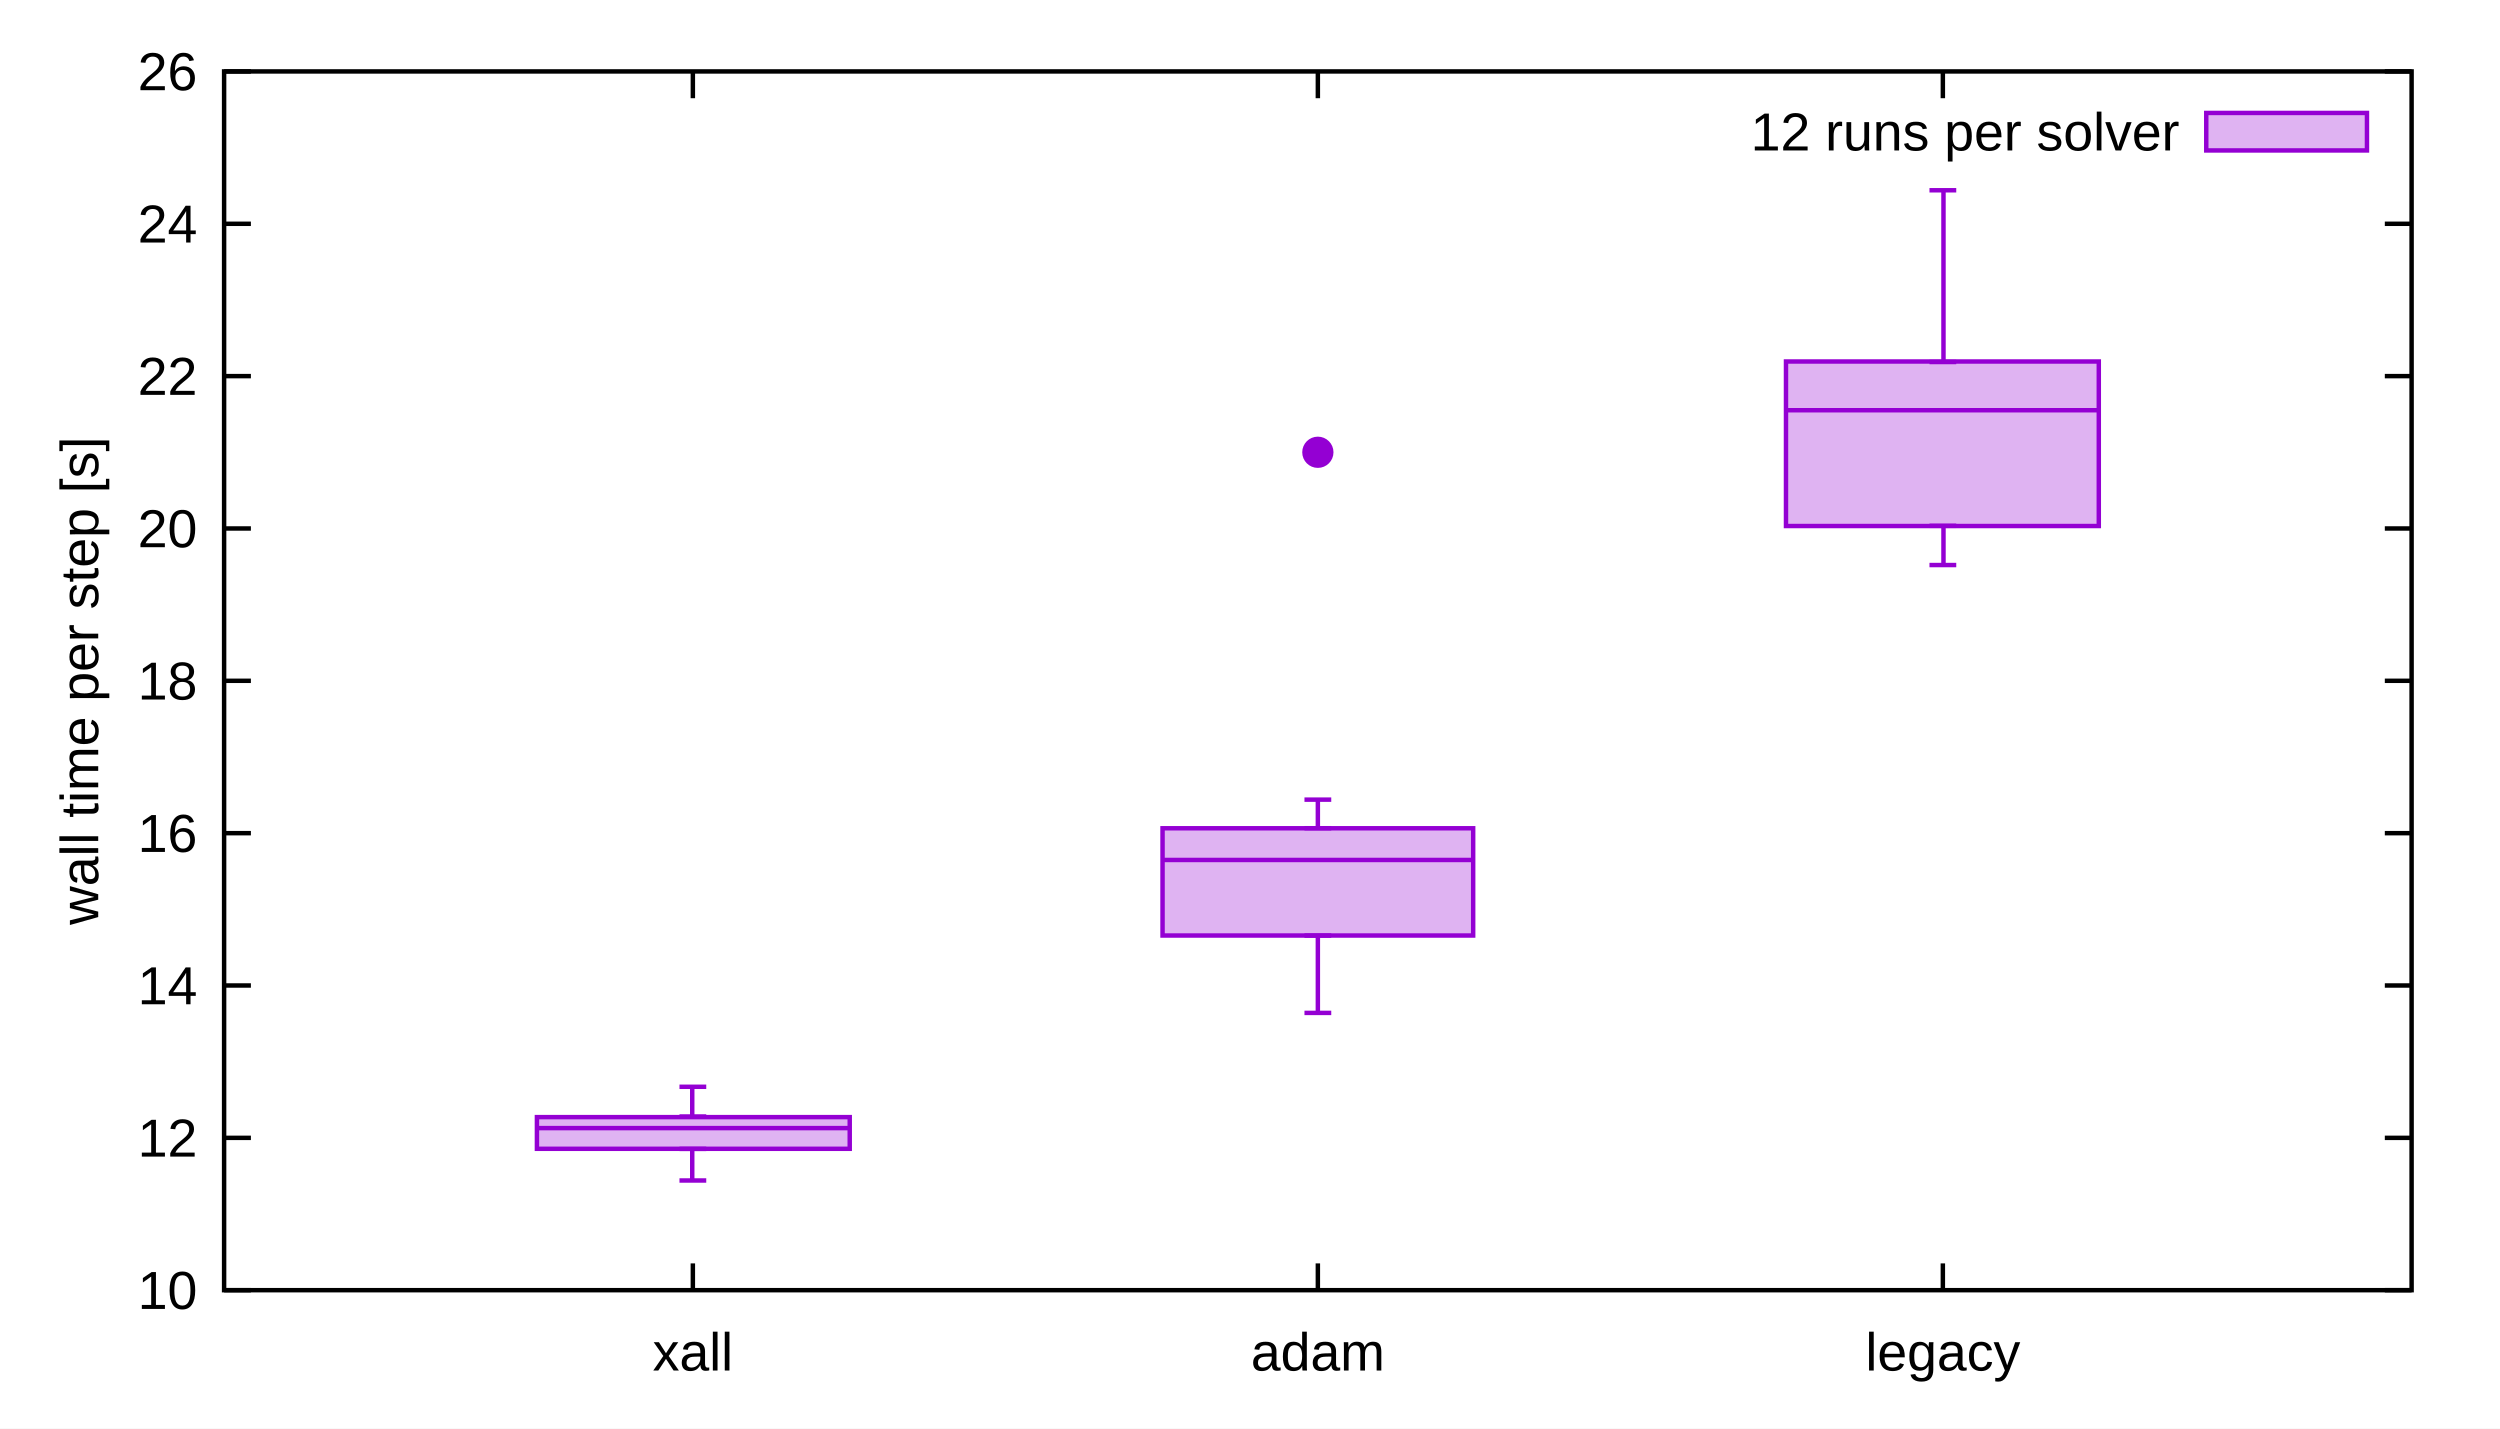
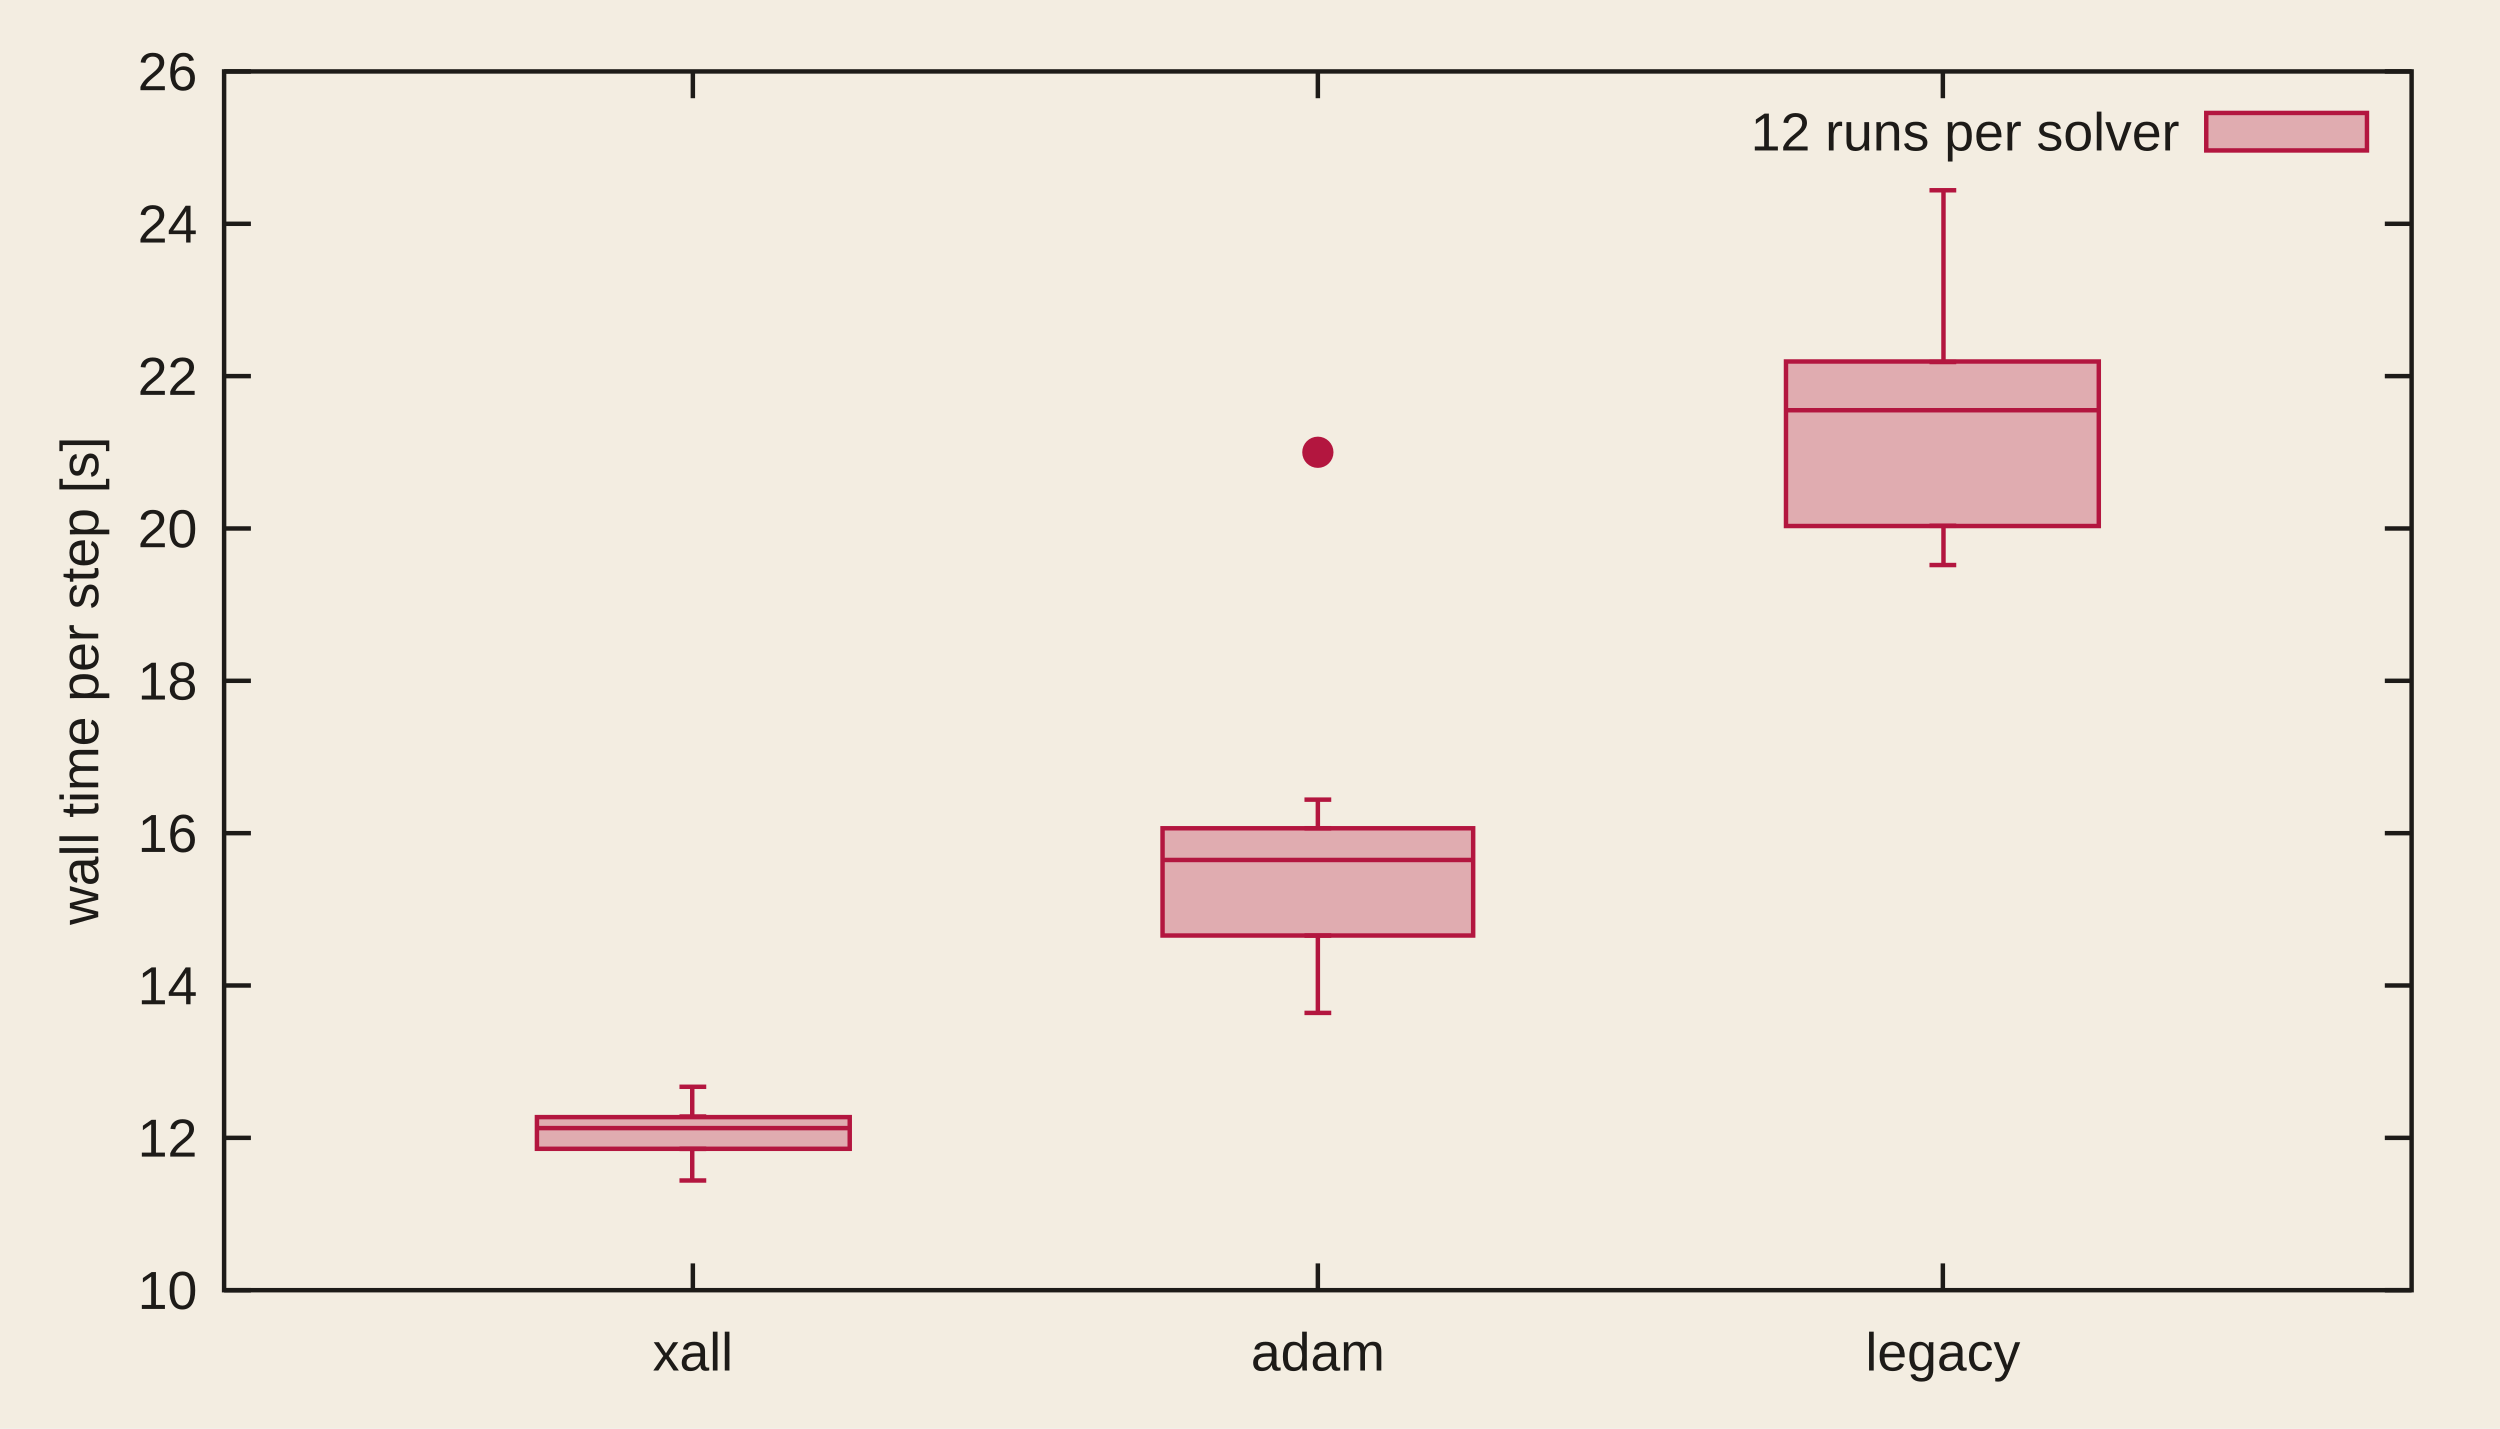
- <svg xmlns="http://www.w3.org/2000/svg" width="560" height="320" viewBox="0 0 560 320" font-family="Arial,Helvetica,sans-serif" font-size="12">
-   <rect x="0" y="0" width="560" height="320" fill="white" stroke="none" stroke-width="0" />
+ <svg xmlns="http://www.w3.org/2000/svg" width="560" height="320" viewBox="0 0 560 320" font-family="Arial,Helvetica,sans-serif" font-size="12" fill="#1d1b18" data-theme="washi" data-frame="#1d1b18" data-grid-color="#a69a85">
+   <rect x="0" y="0" width="560" height="320" fill="#f3ede1" stroke="none" stroke-width="0" />
  <g class="fs-axes" data-area="50.2 540.2 16 289" data-x="2.5e-1 3.75e0" data-y="1e1 2.6e1" data-log="0 0" data-grid="0" data-font-size="12" data-xtics="labels 1e0:xall 2e0:adam 3e0:legacy">
    <g class="fs-grid" display="none">
-       <polyline fill="none" stroke="#a0a0a0" stroke-width="0.5" stroke-dasharray="2,3" points="155.2,289 155.2,16" />
-       <polyline fill="none" stroke="#a0a0a0" stroke-width="0.5" stroke-dasharray="2,3" points="295.2,289 295.2,16" />
-       <polyline fill="none" stroke="#a0a0a0" stroke-width="0.5" stroke-dasharray="2,3" points="435.2,289 435.2,16" />
-       <polyline fill="none" stroke="#a0a0a0" stroke-width="0.5" stroke-dasharray="2,3" points="50.2,289 540.2,289" />
-       <polyline fill="none" stroke="#a0a0a0" stroke-width="0.5" stroke-dasharray="2,3" points="50.2,254.88 540.2,254.88" />
-       <polyline fill="none" stroke="#a0a0a0" stroke-width="0.5" stroke-dasharray="2,3" points="50.2,220.75 540.2,220.75" />
-       <polyline fill="none" stroke="#a0a0a0" stroke-width="0.5" stroke-dasharray="2,3" points="50.2,186.63 540.2,186.63" />
-       <polyline fill="none" stroke="#a0a0a0" stroke-width="0.5" stroke-dasharray="2,3" points="50.2,152.5 540.2,152.5" />
-       <polyline fill="none" stroke="#a0a0a0" stroke-width="0.5" stroke-dasharray="2,3" points="50.2,118.38 540.2,118.38" />
-       <polyline fill="none" stroke="#a0a0a0" stroke-width="0.5" stroke-dasharray="2,3" points="50.2,84.25 540.2,84.25" />
-       <polyline fill="none" stroke="#a0a0a0" stroke-width="0.5" stroke-dasharray="2,3" points="50.2,50.13 540.2,50.13" />
-       <polyline fill="none" stroke="#a0a0a0" stroke-width="0.5" stroke-dasharray="2,3" points="50.2,16 540.2,16" />
+       <polyline fill="none" stroke="#a69a85" stroke-width="0.5" stroke-dasharray="2,3" points="155.2,289 155.2,16" />
+       <polyline fill="none" stroke="#a69a85" stroke-width="0.5" stroke-dasharray="2,3" points="295.2,289 295.2,16" />
+       <polyline fill="none" stroke="#a69a85" stroke-width="0.5" stroke-dasharray="2,3" points="435.2,289 435.2,16" />
+       <polyline fill="none" stroke="#a69a85" stroke-width="0.5" stroke-dasharray="2,3" points="50.2,289 540.2,289" />
+       <polyline fill="none" stroke="#a69a85" stroke-width="0.5" stroke-dasharray="2,3" points="50.2,254.88 540.2,254.88" />
+       <polyline fill="none" stroke="#a69a85" stroke-width="0.5" stroke-dasharray="2,3" points="50.2,220.75 540.2,220.75" />
+       <polyline fill="none" stroke="#a69a85" stroke-width="0.5" stroke-dasharray="2,3" points="50.2,186.63 540.2,186.63" />
+       <polyline fill="none" stroke="#a69a85" stroke-width="0.5" stroke-dasharray="2,3" points="50.2,152.5 540.2,152.5" />
+       <polyline fill="none" stroke="#a69a85" stroke-width="0.5" stroke-dasharray="2,3" points="50.2,118.38 540.2,118.38" />
+       <polyline fill="none" stroke="#a69a85" stroke-width="0.5" stroke-dasharray="2,3" points="50.2,84.25 540.2,84.25" />
+       <polyline fill="none" stroke="#a69a85" stroke-width="0.5" stroke-dasharray="2,3" points="50.2,50.13 540.2,50.13" />
+       <polyline fill="none" stroke="#a69a85" stroke-width="0.5" stroke-dasharray="2,3" points="50.2,16 540.2,16" />
    </g>
    <svg class="fs-plot" x="50.2" y="16" width="490" height="273" viewBox="0 0 1 1" preserveAspectRatio="none" overflow="hidden">
      <g class="fs-series" data-series="1">
-         <path fill="#9400d3" fill-opacity="0.3" stroke="#9400d3" stroke-width="1" stroke-linejoin="miter" vector-effect="non-scaling-stroke" d="M0.143,0.884 0.286,0.884 0.286,0.858 0.143,0.858Z" />
-         <path class="fs-ybars" data-cap="6" fill="none" stroke="#9400d3" stroke-width="1" vector-effect="non-scaling-stroke" d="M0.214,0.884L0.214,0.91M0.214,0.858L0.214,0.833" />
-         <polyline fill="none" stroke="#9400d3" stroke-width="1" stroke-linejoin="round" vector-effect="non-scaling-stroke" points="0.143,0.867 0.286,0.867" />
-         <path fill="#9400d3" fill-opacity="0.3" stroke="#9400d3" stroke-width="1" stroke-linejoin="miter" vector-effect="non-scaling-stroke" d="M0.429,0.709 0.571,0.709 0.571,0.621 0.429,0.621Z" />
-         <path class="fs-ybars" data-cap="6" fill="none" stroke="#9400d3" stroke-width="1" vector-effect="non-scaling-stroke" d="M0.5,0.709L0.5,0.772M0.5,0.621L0.5,0.598" />
-         <polyline fill="none" stroke="#9400d3" stroke-width="1" stroke-linejoin="round" vector-effect="non-scaling-stroke" points="0.429,0.647 0.571,0.647" />
-         <path fill="#9400d3" fill-opacity="0.3" stroke="#9400d3" stroke-width="1" stroke-linejoin="miter" vector-effect="non-scaling-stroke" d="M0.714,0.373 0.857,0.373 0.857,0.238 0.714,0.238Z" />
-         <path class="fs-ybars" data-cap="6" fill="none" stroke="#9400d3" stroke-width="1" vector-effect="non-scaling-stroke" d="M0.786,0.373L0.786,0.405M0.786,0.238L0.786,0.098" />
-         <polyline fill="none" stroke="#9400d3" stroke-width="1" stroke-linejoin="round" vector-effect="non-scaling-stroke" points="0.714,0.278 0.857,0.278" />
-         <path class="fs-pts" data-pt="7" data-size="6" data-lw="1" data-color="#9400d3" fill="none" stroke="none" d="M0.5,0.312" />
+         <path fill="#b3163f" fill-opacity="0.3" stroke="#b3163f" stroke-width="1" stroke-linejoin="miter" vector-effect="non-scaling-stroke" d="M0.143,0.884 0.286,0.884 0.286,0.858 0.143,0.858Z" />
+         <path class="fs-ybars" data-cap="6" fill="none" stroke="#b3163f" stroke-width="1" vector-effect="non-scaling-stroke" d="M0.214,0.884L0.214,0.91M0.214,0.858L0.214,0.833" />
+         <polyline fill="none" stroke="#b3163f" stroke-width="1" stroke-linejoin="round" vector-effect="non-scaling-stroke" points="0.143,0.867 0.286,0.867" />
+         <path fill="#b3163f" fill-opacity="0.3" stroke="#b3163f" stroke-width="1" stroke-linejoin="miter" vector-effect="non-scaling-stroke" d="M0.429,0.709 0.571,0.709 0.571,0.621 0.429,0.621Z" />
+         <path class="fs-ybars" data-cap="6" fill="none" stroke="#b3163f" stroke-width="1" vector-effect="non-scaling-stroke" d="M0.5,0.709L0.5,0.772M0.5,0.621L0.5,0.598" />
+         <polyline fill="none" stroke="#b3163f" stroke-width="1" stroke-linejoin="round" vector-effect="non-scaling-stroke" points="0.429,0.647 0.571,0.647" />
+         <path fill="#b3163f" fill-opacity="0.3" stroke="#b3163f" stroke-width="1" stroke-linejoin="miter" vector-effect="non-scaling-stroke" d="M0.714,0.373 0.857,0.373 0.857,0.238 0.714,0.238Z" />
+         <path class="fs-ybars" data-cap="6" fill="none" stroke="#b3163f" stroke-width="1" vector-effect="non-scaling-stroke" d="M0.786,0.373L0.786,0.405M0.786,0.238L0.786,0.098" />
+         <polyline fill="none" stroke="#b3163f" stroke-width="1" stroke-linejoin="round" vector-effect="non-scaling-stroke" points="0.714,0.278 0.857,0.278" />
+         <path class="fs-pts" data-pt="7" data-size="6" data-lw="1" data-color="#b3163f" fill="none" stroke="none" d="M0.5,0.312" />
      </g>
    </svg>
    <svg class="fs-caps" x="50.2" y="16" width="490" height="273" viewBox="0 0 490 273" overflow="hidden">
      <g data-series="1">
-         <line x1="102" y1="241.35" x2="108" y2="241.35" stroke="#9400d3" stroke-width="1" />
-         <line x1="102" y1="248.43" x2="108" y2="248.43" stroke="#9400d3" stroke-width="1" />
-         <line x1="102" y1="234.1" x2="108" y2="234.1" stroke="#9400d3" stroke-width="1" />
-         <line x1="102" y1="227.44" x2="108" y2="227.44" stroke="#9400d3" stroke-width="1" />
+         <line x1="102" y1="241.35" x2="108" y2="241.35" stroke="#b3163f" stroke-width="1" />
+         <line x1="102" y1="248.43" x2="108" y2="248.43" stroke="#b3163f" stroke-width="1" />
+         <line x1="102" y1="234.1" x2="108" y2="234.1" stroke="#b3163f" stroke-width="1" />
+         <line x1="102" y1="227.44" x2="108" y2="227.44" stroke="#b3163f" stroke-width="1" />
      </g>
      <g data-series="1">
-         <line x1="242" y1="193.57" x2="248" y2="193.57" stroke="#9400d3" stroke-width="1" />
-         <line x1="242" y1="210.89" x2="248" y2="210.89" stroke="#9400d3" stroke-width="1" />
-         <line x1="242" y1="169.52" x2="248" y2="169.52" stroke="#9400d3" stroke-width="1" />
-         <line x1="242" y1="163.12" x2="248" y2="163.12" stroke="#9400d3" stroke-width="1" />
+         <line x1="242" y1="193.57" x2="248" y2="193.57" stroke="#b3163f" stroke-width="1" />
+         <line x1="242" y1="210.89" x2="248" y2="210.89" stroke="#b3163f" stroke-width="1" />
+         <line x1="242" y1="169.52" x2="248" y2="169.52" stroke="#b3163f" stroke-width="1" />
+         <line x1="242" y1="163.12" x2="248" y2="163.12" stroke="#b3163f" stroke-width="1" />
      </g>
      <g data-series="1">
-         <line x1="382" y1="101.78" x2="388" y2="101.78" stroke="#9400d3" stroke-width="1" />
-         <line x1="382" y1="110.57" x2="388" y2="110.57" stroke="#9400d3" stroke-width="1" />
-         <line x1="382" y1="65.09" x2="388" y2="65.09" stroke="#9400d3" stroke-width="1" />
-         <line x1="382" y1="26.62" x2="388" y2="26.62" stroke="#9400d3" stroke-width="1" />
+         <line x1="382" y1="101.78" x2="388" y2="101.78" stroke="#b3163f" stroke-width="1" />
+         <line x1="382" y1="110.57" x2="388" y2="110.57" stroke="#b3163f" stroke-width="1" />
+         <line x1="382" y1="65.09" x2="388" y2="65.09" stroke="#b3163f" stroke-width="1" />
+         <line x1="382" y1="26.62" x2="388" y2="26.62" stroke="#b3163f" stroke-width="1" />
      </g>
    </svg>
    <svg class="fs-marks" x="50.2" y="16" width="490" height="273" viewBox="0 0 490 273" overflow="hidden">
-       <path data-series="1" fill="#9400d3" stroke="#9400d3" stroke-width="1" d="M242,85.31A3,3 0 1 0 248,85.31A3,3 0 1 0 242,85.31Z" />
+       <path data-series="1" fill="#b3163f" stroke="#b3163f" stroke-width="1" d="M242,85.31A3,3 0 1 0 248,85.31A3,3 0 1 0 242,85.31Z" />
    </svg>
-     <rect x="50.2" y="16" width="490" height="273" fill="none" stroke="black" stroke-width="1" />
+     <rect x="50.2" y="16" width="490" height="273" fill="none" stroke="#1d1b18" stroke-width="1" />
    <g class="fs-xticks">
-       <polyline fill="none" stroke="black" stroke-width="1" points="155.2,289 155.2,283" />
-       <polyline fill="none" stroke="black" stroke-width="1" points="155.2,16 155.2,22" />
+       <polyline fill="none" stroke="#1d1b18" stroke-width="1" points="155.2,289 155.2,283" />
+       <polyline fill="none" stroke="#1d1b18" stroke-width="1" points="155.2,16 155.2,22" />
      <text x="155.2" y="307" text-anchor="middle">xall</text>
-       <polyline fill="none" stroke="black" stroke-width="1" points="295.2,289 295.2,283" />
-       <polyline fill="none" stroke="black" stroke-width="1" points="295.2,16 295.2,22" />
+       <polyline fill="none" stroke="#1d1b18" stroke-width="1" points="295.2,289 295.2,283" />
+       <polyline fill="none" stroke="#1d1b18" stroke-width="1" points="295.2,16 295.2,22" />
      <text x="295.2" y="307" text-anchor="middle">adam</text>
-       <polyline fill="none" stroke="black" stroke-width="1" points="435.2,289 435.2,283" />
-       <polyline fill="none" stroke="black" stroke-width="1" points="435.2,16 435.2,22" />
+       <polyline fill="none" stroke="#1d1b18" stroke-width="1" points="435.2,289 435.2,283" />
+       <polyline fill="none" stroke="#1d1b18" stroke-width="1" points="435.2,16 435.2,22" />
      <text x="435.2" y="307" text-anchor="middle">legacy</text>
    </g>
    <g class="fs-yticks">
-       <polyline fill="none" stroke="black" stroke-width="1" points="50.2,289 56.2,289" />
-       <polyline fill="none" stroke="black" stroke-width="1" points="540.2,289 534.2,289" />
+       <polyline fill="none" stroke="#1d1b18" stroke-width="1" points="50.2,289 56.2,289" />
+       <polyline fill="none" stroke="#1d1b18" stroke-width="1" points="540.2,289 534.2,289" />
      <text x="44.2" y="293.2" text-anchor="end">10</text>
-       <polyline fill="none" stroke="black" stroke-width="1" points="50.2,254.88 56.2,254.88" />
-       <polyline fill="none" stroke="black" stroke-width="1" points="540.2,254.88 534.2,254.88" />
+       <polyline fill="none" stroke="#1d1b18" stroke-width="1" points="50.2,254.88 56.2,254.88" />
+       <polyline fill="none" stroke="#1d1b18" stroke-width="1" points="540.2,254.88 534.2,254.88" />
      <text x="44.2" y="259.08" text-anchor="end">12</text>
-       <polyline fill="none" stroke="black" stroke-width="1" points="50.2,220.75 56.2,220.75" />
-       <polyline fill="none" stroke="black" stroke-width="1" points="540.2,220.75 534.2,220.75" />
+       <polyline fill="none" stroke="#1d1b18" stroke-width="1" points="50.2,220.75 56.2,220.75" />
+       <polyline fill="none" stroke="#1d1b18" stroke-width="1" points="540.2,220.75 534.2,220.75" />
      <text x="44.2" y="224.95" text-anchor="end">14</text>
-       <polyline fill="none" stroke="black" stroke-width="1" points="50.2,186.63 56.2,186.63" />
-       <polyline fill="none" stroke="black" stroke-width="1" points="540.2,186.63 534.2,186.63" />
+       <polyline fill="none" stroke="#1d1b18" stroke-width="1" points="50.2,186.63 56.2,186.63" />
+       <polyline fill="none" stroke="#1d1b18" stroke-width="1" points="540.2,186.63 534.2,186.63" />
      <text x="44.2" y="190.83" text-anchor="end">16</text>
-       <polyline fill="none" stroke="black" stroke-width="1" points="50.2,152.5 56.2,152.5" />
-       <polyline fill="none" stroke="black" stroke-width="1" points="540.2,152.5 534.2,152.5" />
+       <polyline fill="none" stroke="#1d1b18" stroke-width="1" points="50.2,152.5 56.2,152.5" />
+       <polyline fill="none" stroke="#1d1b18" stroke-width="1" points="540.2,152.5 534.2,152.5" />
      <text x="44.2" y="156.7" text-anchor="end">18</text>
-       <polyline fill="none" stroke="black" stroke-width="1" points="50.2,118.38 56.2,118.38" />
-       <polyline fill="none" stroke="black" stroke-width="1" points="540.2,118.38 534.2,118.38" />
+       <polyline fill="none" stroke="#1d1b18" stroke-width="1" points="50.2,118.38 56.2,118.38" />
+       <polyline fill="none" stroke="#1d1b18" stroke-width="1" points="540.2,118.38 534.2,118.38" />
      <text x="44.2" y="122.58" text-anchor="end">20</text>
-       <polyline fill="none" stroke="black" stroke-width="1" points="50.2,84.25 56.2,84.25" />
-       <polyline fill="none" stroke="black" stroke-width="1" points="540.2,84.25 534.2,84.25" />
+       <polyline fill="none" stroke="#1d1b18" stroke-width="1" points="50.2,84.25 56.2,84.25" />
+       <polyline fill="none" stroke="#1d1b18" stroke-width="1" points="540.2,84.25 534.2,84.25" />
      <text x="44.2" y="88.45" text-anchor="end">22</text>
-       <polyline fill="none" stroke="black" stroke-width="1" points="50.2,50.13 56.2,50.13" />
-       <polyline fill="none" stroke="black" stroke-width="1" points="540.2,50.13 534.2,50.13" />
+       <polyline fill="none" stroke="#1d1b18" stroke-width="1" points="50.2,50.13 56.2,50.13" />
+       <polyline fill="none" stroke="#1d1b18" stroke-width="1" points="540.2,50.13 534.2,50.13" />
      <text x="44.2" y="54.33" text-anchor="end">24</text>
-       <polyline fill="none" stroke="black" stroke-width="1" points="50.2,16 56.2,16" />
-       <polyline fill="none" stroke="black" stroke-width="1" points="540.2,16 534.2,16" />
+       <polyline fill="none" stroke="#1d1b18" stroke-width="1" points="50.2,16 56.2,16" />
+       <polyline fill="none" stroke="#1d1b18" stroke-width="1" points="540.2,16 534.2,16" />
      <text x="44.2" y="20.2" text-anchor="end">26</text>
    </g>
    <text x="22" y="152.5" text-anchor="middle" transform="rotate(-90 22 152.5)">wall time per step [s]</text>
    <g class="fs-key-entry" data-series="1">
-       <path fill="#9400d3" fill-opacity="0.3" stroke="#9400d3" stroke-width="1" stroke-linejoin="miter" d="M494.2,33.7 530.2,33.7 530.2,25.3 494.2,25.3Z" />
+       <path fill="#b3163f" fill-opacity="0.3" stroke="#b3163f" stroke-width="1" stroke-linejoin="miter" d="M494.2,33.7 530.2,33.7 530.2,25.3 494.2,25.3Z" />
      <text x="488.2" y="33.7" text-anchor="end">12 runs per solver</text>
    </g>
  </g>
</svg>
